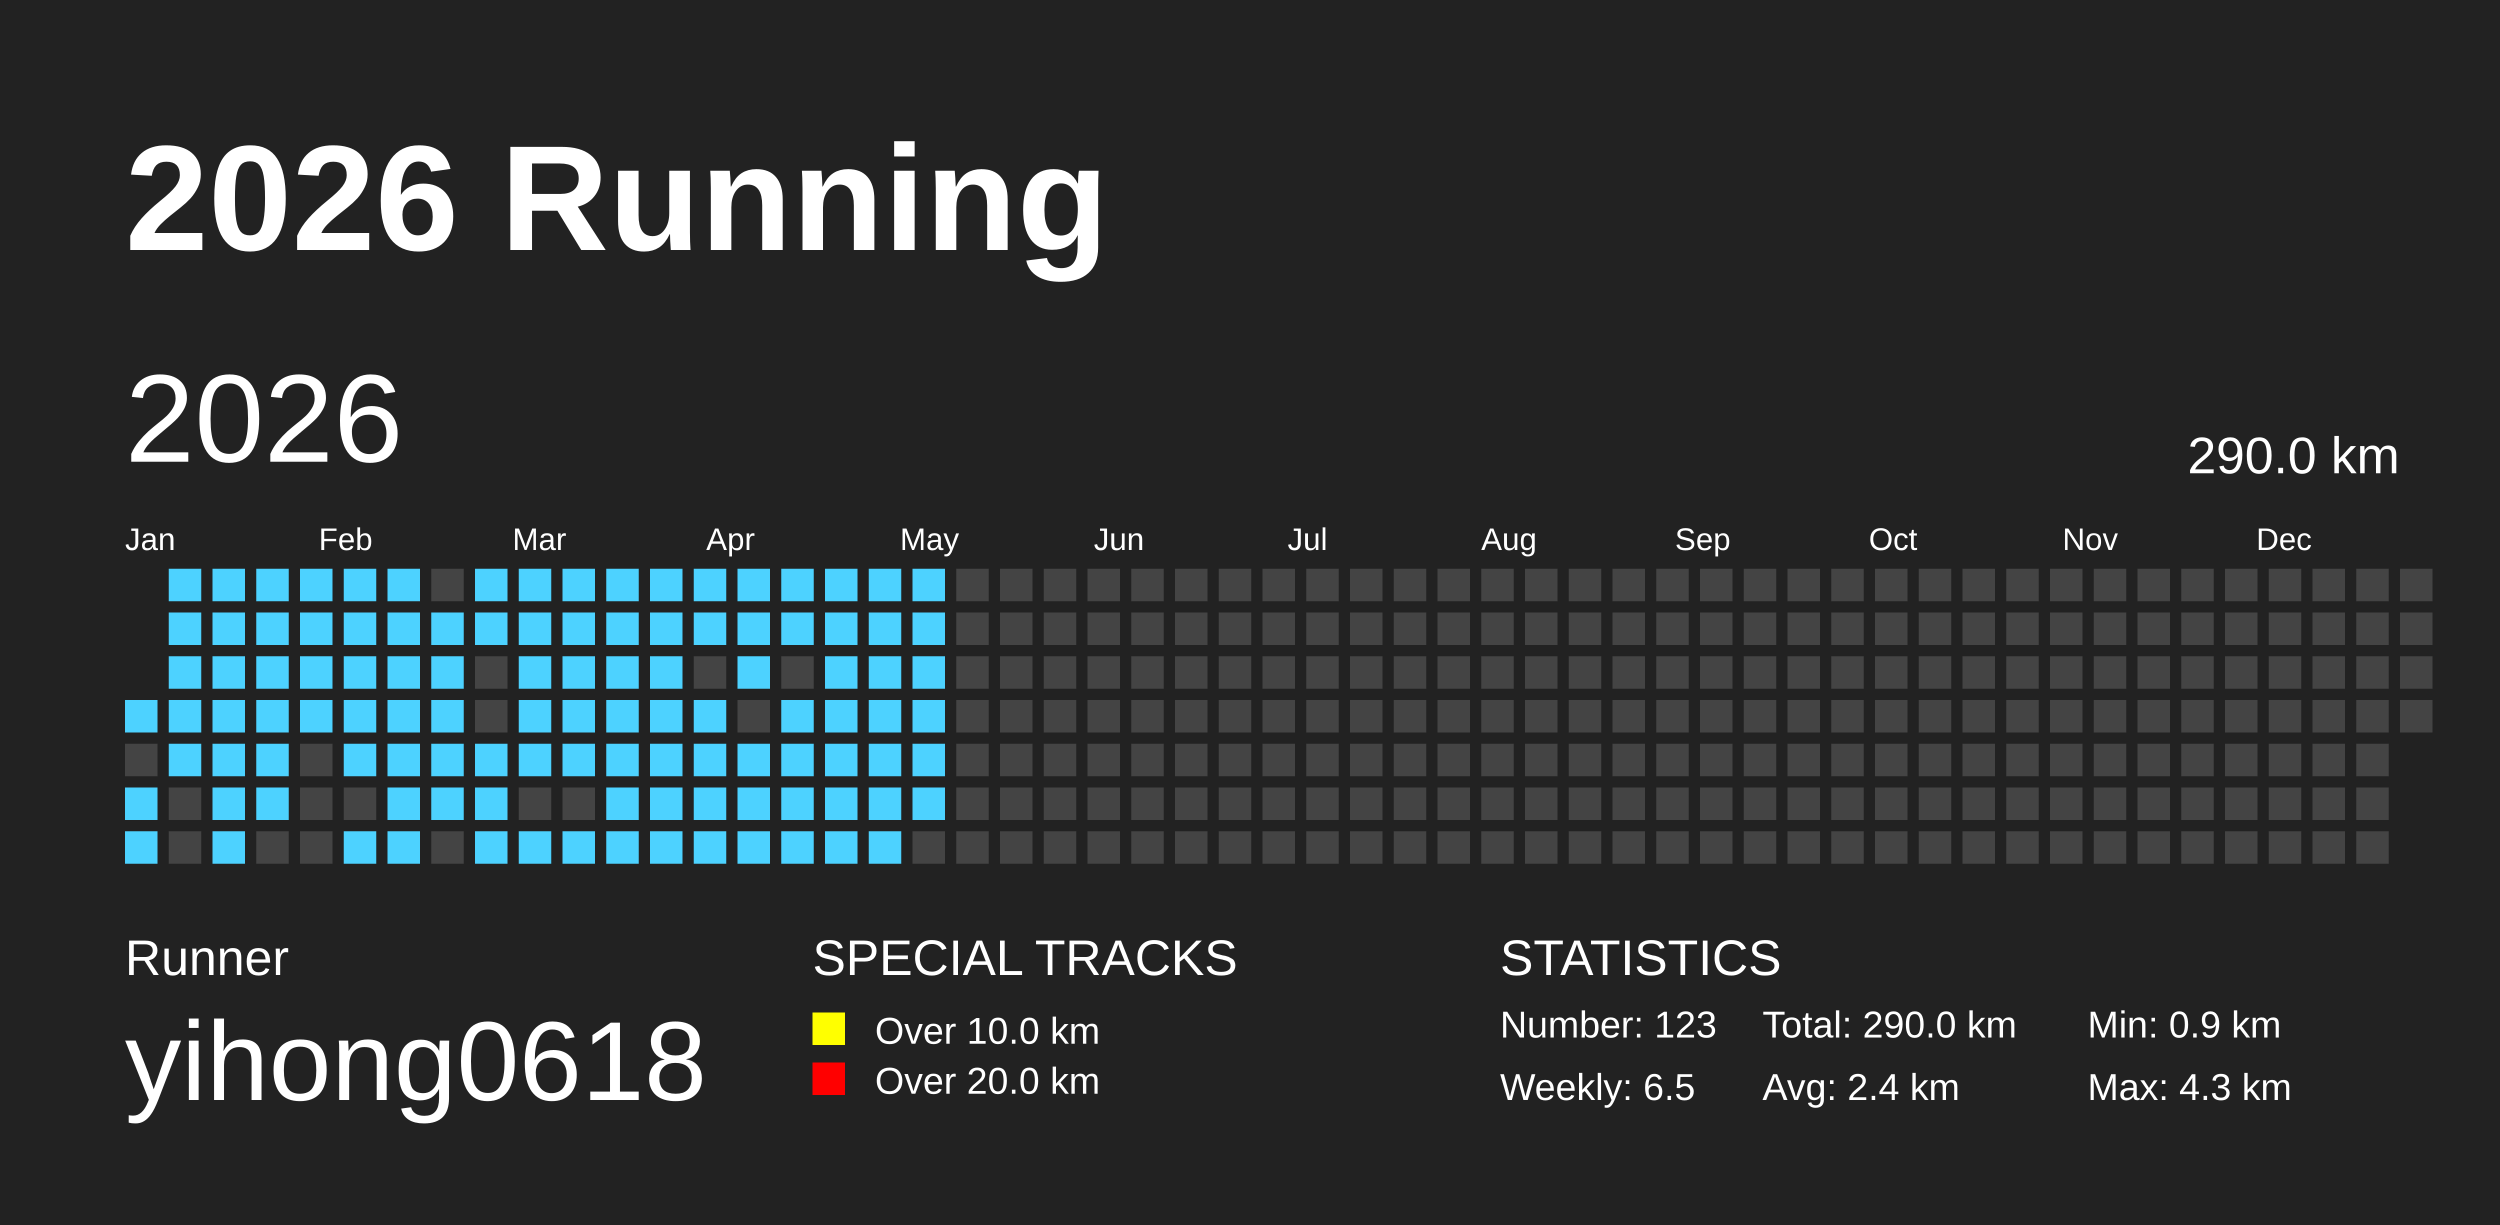
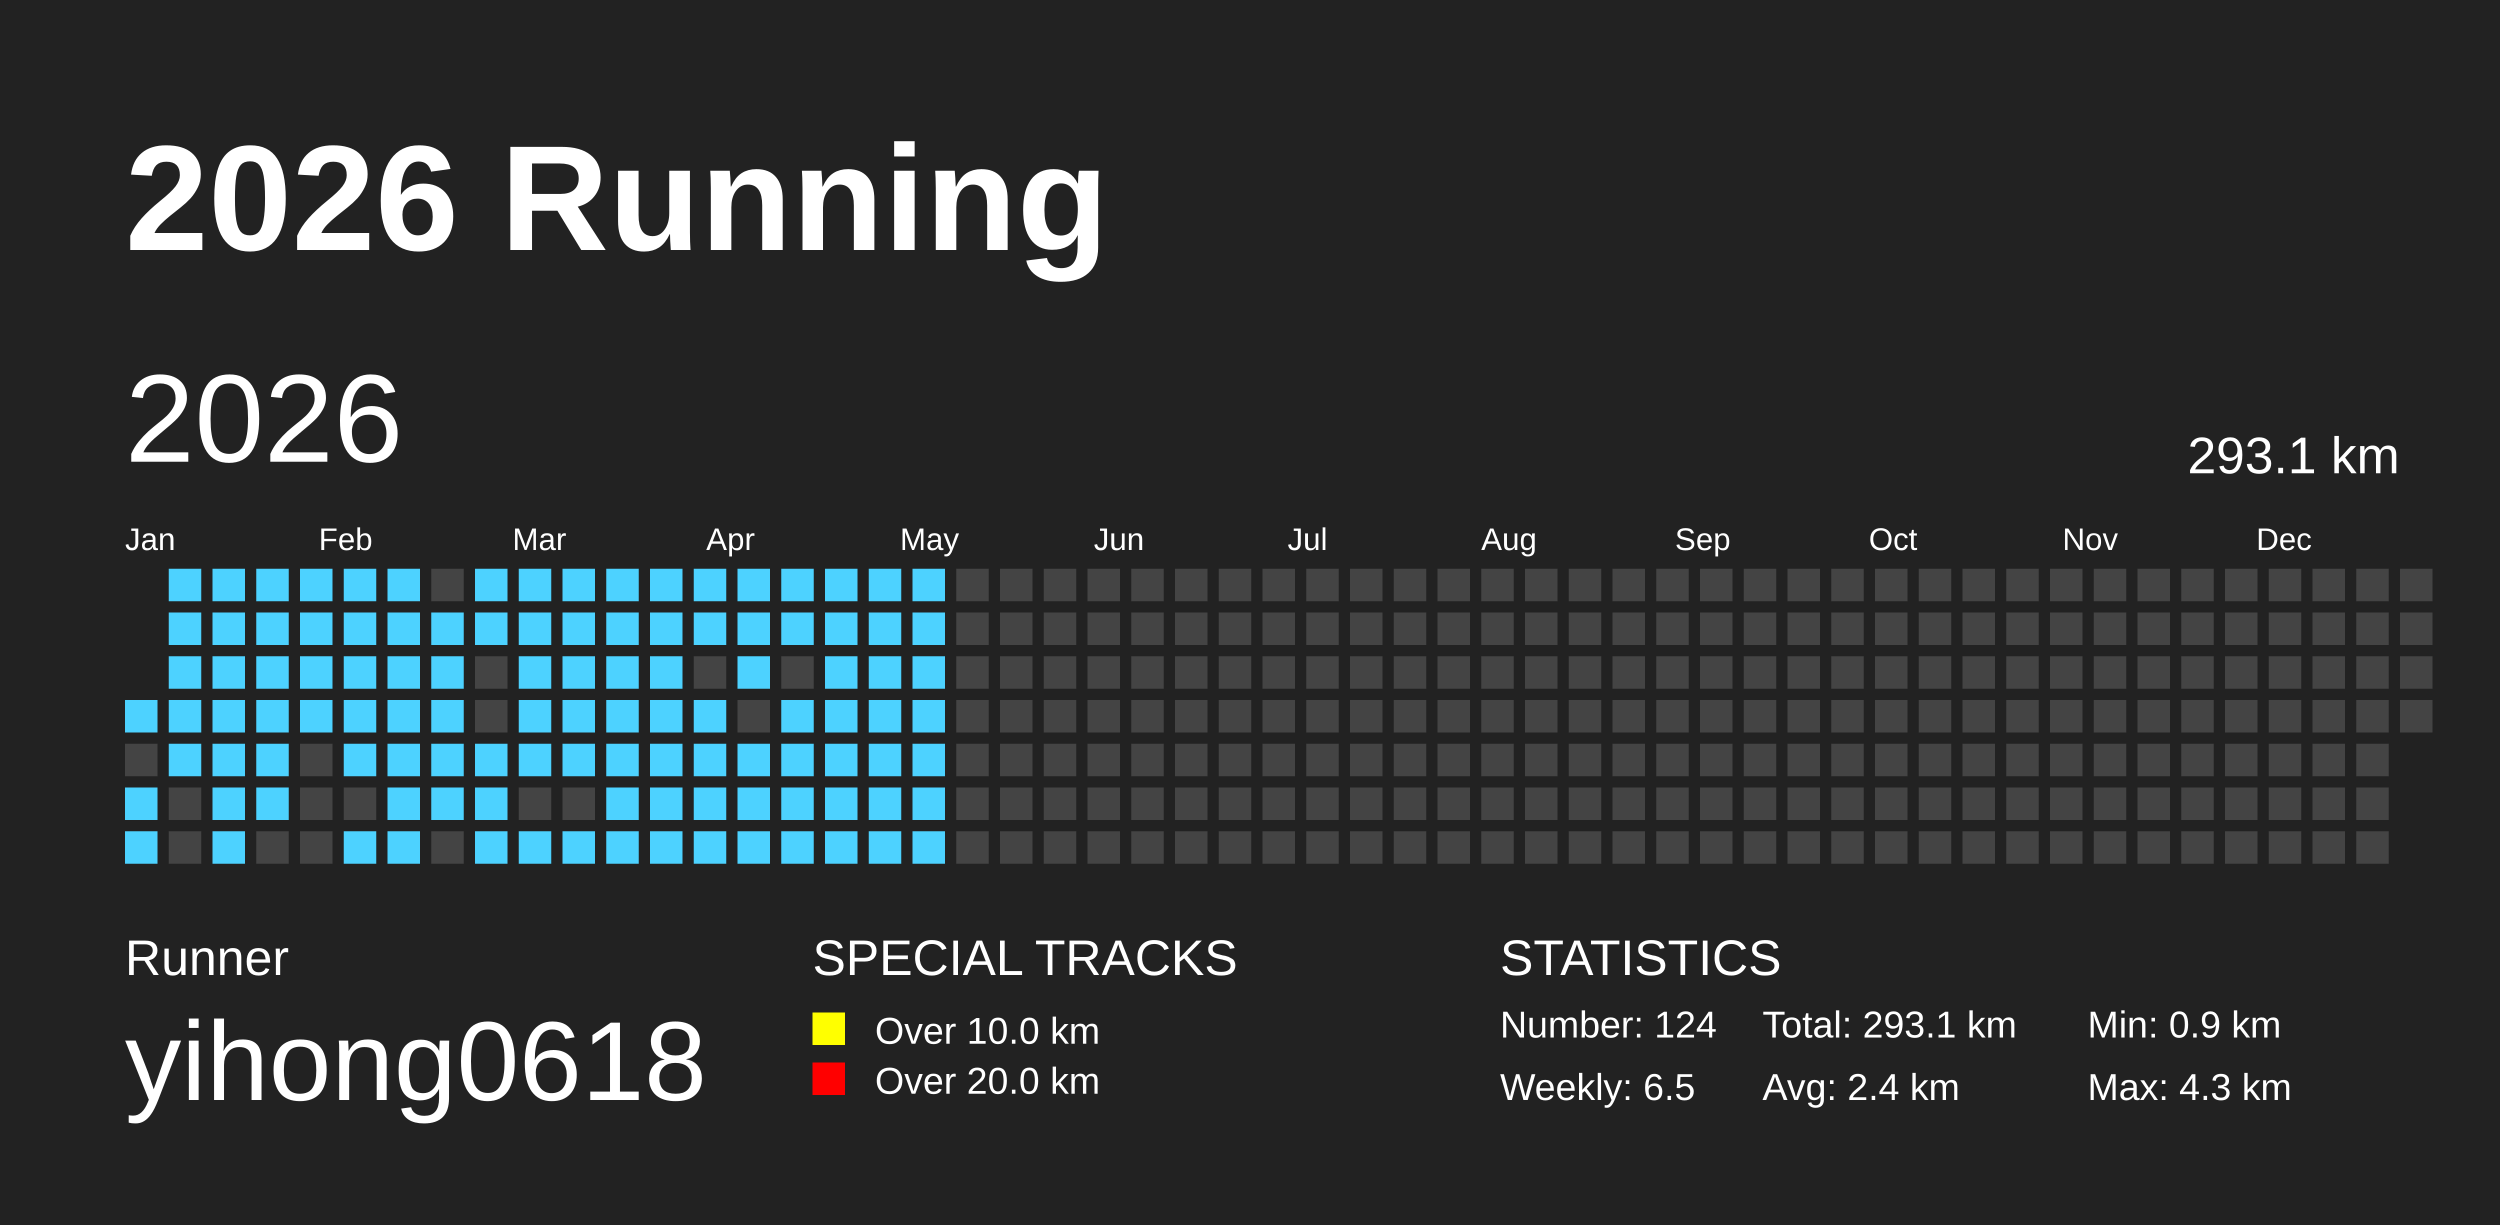
<svg xmlns="http://www.w3.org/2000/svg" baseProfile="full" height="98mm" version="1.1" viewBox="0,0,200,98" width="200mm">
  <defs>
    <pattern height="2" id="indoor-stripe" patternUnits="userSpaceOnUse" width="2">
      <line stroke="white" stroke-opacity="0.45" stroke-width="0.5" x1="0" x2="2" y1="2" y2="0" />
    </pattern>
  </defs>
  <rect fill="#222222" height="98" width="200" x="0" y="0" />
  <text fill="#FFFFFF" style="font-size:12px; font-family:Arial; font-weight:bold;" x="10" y="20">2026 Running</text>
  <text fill="#FFFFFF" style="font-size:4px; font-family:Arial" x="10" y="78">Runner</text>
  <text fill="#FFFFFF" style="font-size:9px; font-family:Arial" x="10" y="88">yihong0618</text>
  <text fill="#FFFFFF" style="font-size:4px; font-family:Arial" x="65" y="78">SPECIAL TRACKS</text>
  <rect fill="yellow" height="2.6" width="2.6" x="65" y="81" />
  <text fill="#FFFFFF" style="font-size:3px; font-family:Arial" x="70" y="83.5">Over 10.0 km</text>
  <rect fill="red" height="2.6" width="2.6" x="65" y="85" />
  <text fill="#FFFFFF" style="font-size:3px; font-family:Arial" x="70" y="87.5">Over 20.0 km</text>
  <text fill="#FFFFFF" style="font-size:4px; font-family:Arial" x="120" y="78">STATISTICS</text>
-   <text fill="#FFFFFF" style="font-size:3px; font-family:Arial" x="120" y="83">Number: 123</text>
+   <text fill="#FFFFFF" style="font-size:3px; font-family:Arial" x="120" y="83">Number: 124</text>
  <text fill="#FFFFFF" style="font-size:3px; font-family:Arial" x="120" y="88">Weekly: 6.5</text>
-   <text fill="#FFFFFF" style="font-size:3px; font-family:Arial" x="141" y="83">Total: 290.0 km</text>
+   <text fill="#FFFFFF" style="font-size:3px; font-family:Arial" x="141" y="83">Total: 293.1 km</text>
  <text fill="#FFFFFF" style="font-size:3px; font-family:Arial" x="141" y="88">Avg: 2.4 km</text>
  <text fill="#FFFFFF" style="font-size:3px; font-family:Arial" x="167" y="83">Min: 0.9 km</text>
  <text fill="#FFFFFF" style="font-size:3px; font-family:Arial" x="167" y="88">Max: 4.3 km</text>
  <text dominant-baseline="hanging" fill="#FFFFFF" style="font-size:10.0px; font-family:Arial;" x="10" y="30">2026</text>
-   <text dominant-baseline="hanging" fill="#FFFFFF" style="font-size:4.125px; font-family:Arial;" x="175" y="35">290.0 km</text>
+   <text dominant-baseline="hanging" fill="#FFFFFF" style="font-size:4.125px; font-family:Arial;" x="175" y="35">293.1 km</text>
  <text fill="#FFFFFF" style="font-size:2.5px; font-family:Arial" x="10.0" y="44">Jan</text>
  <text fill="#FFFFFF" style="font-size:2.5px; font-family:Arial" x="25.5" y="44">Feb</text>
  <text fill="#FFFFFF" style="font-size:2.5px; font-family:Arial" x="41.0" y="44">Mar</text>
  <text fill="#FFFFFF" style="font-size:2.5px; font-family:Arial" x="56.5" y="44">Apr</text>
  <text fill="#FFFFFF" style="font-size:2.5px; font-family:Arial" x="72.0" y="44">May</text>
  <text fill="#FFFFFF" style="font-size:2.5px; font-family:Arial" x="87.5" y="44">Jun</text>
  <text fill="#FFFFFF" style="font-size:2.5px; font-family:Arial" x="103.0" y="44">Jul</text>
  <text fill="#FFFFFF" style="font-size:2.5px; font-family:Arial" x="118.5" y="44">Aug</text>
  <text fill="#FFFFFF" style="font-size:2.5px; font-family:Arial" x="134.0" y="44">Sep</text>
  <text fill="#FFFFFF" style="font-size:2.5px; font-family:Arial" x="149.5" y="44">Oct</text>
  <text fill="#FFFFFF" style="font-size:2.5px; font-family:Arial" x="165.0" y="44">Nov</text>
  <text fill="#FFFFFF" style="font-size:2.5px; font-family:Arial" x="180.5" y="44">Dec</text>
  <rect fill="#4DD2FF" height="2.6" width="2.6" x="10.0" y="56.0" />
  <rect fill="#444444" height="2.6" width="2.6" x="10.0" y="59.5" />
  <rect fill="#4DD2FF" height="2.6" width="2.6" x="10.0" y="63.0" />
  <rect fill="#4DD2FF" height="2.6" width="2.6" x="10.0" y="66.5" />
  <rect fill="#4DD2FF" height="2.6" width="2.6" x="13.5" y="45.5" />
  <rect fill="#4DD2FF" height="2.6" width="2.6" x="13.5" y="49.0" />
  <rect fill="#4DD2FF" height="2.6" width="2.6" x="13.5" y="52.5" />
  <rect fill="#4DD2FF" height="2.6" width="2.6" x="13.5" y="56.0" />
  <rect fill="#4DD2FF" height="2.6" width="2.6" x="13.5" y="59.5" />
  <rect fill="#444444" height="2.6" width="2.6" x="13.5" y="63.0" />
  <rect fill="#444444" height="2.6" width="2.6" x="13.5" y="66.5" />
  <rect fill="#4DD2FF" height="2.6" width="2.6" x="17.0" y="45.5" />
  <rect fill="#4DD2FF" height="2.6" width="2.6" x="17.0" y="49.0" />
  <rect fill="#4DD2FF" height="2.6" width="2.6" x="17.0" y="52.5" />
  <rect fill="#4DD2FF" height="2.6" width="2.6" x="17.0" y="56.0" />
  <rect fill="#4DD2FF" height="2.6" width="2.6" x="17.0" y="59.5" />
  <rect fill="#4DD2FF" height="2.6" width="2.6" x="17.0" y="63.0" />
  <rect fill="#4DD2FF" height="2.6" width="2.6" x="17.0" y="66.5" />
  <rect fill="#4DD2FF" height="2.6" width="2.6" x="20.5" y="45.5" />
  <rect fill="#4DD2FF" height="2.6" width="2.6" x="20.5" y="49.0" />
  <rect fill="#4DD2FF" height="2.6" width="2.6" x="20.5" y="52.5" />
  <rect fill="#4DD2FF" height="2.6" width="2.6" x="20.5" y="56.0" />
  <rect fill="#4DD2FF" height="2.6" width="2.6" x="20.5" y="59.5" />
  <rect fill="#4DD2FF" height="2.6" width="2.6" x="20.5" y="63.0" />
  <rect fill="#444444" height="2.6" width="2.6" x="20.5" y="66.5" />
  <rect fill="#4DD2FF" height="2.6" width="2.6" x="24.0" y="45.5" />
  <rect fill="#4DD2FF" height="2.6" width="2.6" x="24.0" y="49.0" />
  <rect fill="#4DD2FF" height="2.6" width="2.6" x="24.0" y="52.5" />
  <rect fill="#4DD2FF" height="2.6" width="2.6" x="24.0" y="56.0" />
  <rect fill="#444444" height="2.6" width="2.6" x="24.0" y="59.5" />
  <rect fill="#444444" height="2.6" width="2.6" x="24.0" y="63.0" />
  <rect fill="#444444" height="2.6" width="2.6" x="24.0" y="66.5" />
  <rect fill="#4DD2FF" height="2.6" width="2.6" x="27.5" y="45.5" />
  <rect fill="#4DD2FF" height="2.6" width="2.6" x="27.5" y="49.0" />
  <rect fill="#4DD2FF" height="2.6" width="2.6" x="27.5" y="52.5" />
  <rect fill="#4DD2FF" height="2.6" width="2.6" x="27.5" y="56.0" />
  <rect fill="#4DD2FF" height="2.6" width="2.6" x="27.5" y="59.5" />
  <rect fill="#444444" height="2.6" width="2.6" x="27.5" y="63.0" />
  <rect fill="#4DD2FF" height="2.6" width="2.6" x="27.5" y="66.5" />
  <rect fill="#4DD2FF" height="2.6" width="2.6" x="31.0" y="45.5" />
  <rect fill="#4DD2FF" height="2.6" width="2.6" x="31.0" y="49.0" />
  <rect fill="#4DD2FF" height="2.6" width="2.6" x="31.0" y="52.5" />
  <rect fill="#4DD2FF" height="2.6" width="2.6" x="31.0" y="56.0" />
  <rect fill="#4DD2FF" height="2.6" width="2.6" x="31.0" y="59.5" />
  <rect fill="#4DD2FF" height="2.6" width="2.6" x="31.0" y="63.0" />
  <rect fill="#4DD2FF" height="2.6" width="2.6" x="31.0" y="66.5" />
  <rect fill="#444444" height="2.6" width="2.6" x="34.5" y="45.5" />
  <rect fill="#4DD2FF" height="2.6" width="2.6" x="34.5" y="49.0" />
  <rect fill="#4DD2FF" height="2.6" width="2.6" x="34.5" y="52.5" />
  <rect fill="#4DD2FF" height="2.6" width="2.6" x="34.5" y="56.0" />
  <rect fill="#4DD2FF" height="2.6" width="2.6" x="34.5" y="59.5" />
  <rect fill="#4DD2FF" height="2.6" width="2.6" x="34.5" y="63.0" />
  <rect fill="#444444" height="2.6" width="2.6" x="34.5" y="66.5" />
  <rect fill="#4DD2FF" height="2.6" width="2.6" x="38.0" y="45.5" />
  <rect fill="#4DD2FF" height="2.6" width="2.6" x="38.0" y="49.0" />
  <rect fill="#444444" height="2.6" width="2.6" x="38.0" y="52.5" />
  <rect fill="#444444" height="2.6" width="2.6" x="38.0" y="56.0" />
  <rect fill="#4DD2FF" height="2.6" width="2.6" x="38.0" y="59.5" />
  <rect fill="#4DD2FF" height="2.6" width="2.6" x="38.0" y="63.0" />
  <rect fill="#4DD2FF" height="2.6" width="2.6" x="38.0" y="66.5" />
  <rect fill="#4DD2FF" height="2.6" width="2.6" x="41.5" y="45.5" />
  <rect fill="#4DD2FF" height="2.6" width="2.6" x="41.5" y="49.0" />
  <rect fill="#4DD2FF" height="2.6" width="2.6" x="41.5" y="52.5" />
  <rect fill="#4DD2FF" height="2.6" width="2.6" x="41.5" y="56.0" />
  <rect fill="#4DD2FF" height="2.6" width="2.6" x="41.5" y="59.5" />
  <rect fill="#444444" height="2.6" width="2.6" x="41.5" y="63.0" />
  <rect fill="#4DD2FF" height="2.6" width="2.6" x="41.5" y="66.5" />
  <rect fill="#4DD2FF" height="2.6" width="2.6" x="45.0" y="45.5" />
  <rect fill="#4DD2FF" height="2.6" width="2.6" x="45.0" y="49.0" />
  <rect fill="#4DD2FF" height="2.6" width="2.6" x="45.0" y="52.5" />
  <rect fill="#4DD2FF" height="2.6" width="2.6" x="45.0" y="56.0" />
  <rect fill="#4DD2FF" height="2.6" width="2.6" x="45.0" y="59.5" />
  <rect fill="#444444" height="2.6" width="2.6" x="45.0" y="63.0" />
  <rect fill="#4DD2FF" height="2.6" width="2.6" x="45.0" y="66.5" />
  <rect fill="#4DD2FF" height="2.6" width="2.6" x="48.5" y="45.5" />
  <rect fill="#4DD2FF" height="2.6" width="2.6" x="48.5" y="49.0" />
  <rect fill="#4DD2FF" height="2.6" width="2.6" x="48.5" y="52.5" />
  <rect fill="#4DD2FF" height="2.6" width="2.6" x="48.5" y="56.0" />
  <rect fill="#4DD2FF" height="2.6" width="2.6" x="48.5" y="59.5" />
  <rect fill="#4DD2FF" height="2.6" width="2.6" x="48.5" y="63.0" />
  <rect fill="#4DD2FF" height="2.6" width="2.6" x="48.5" y="66.5" />
  <rect fill="#4DD2FF" height="2.6" width="2.6" x="52.0" y="45.5" />
  <rect fill="#4DD2FF" height="2.6" width="2.6" x="52.0" y="49.0" />
  <rect fill="#4DD2FF" height="2.6" width="2.6" x="52.0" y="52.5" />
  <rect fill="#4DD2FF" height="2.6" width="2.6" x="52.0" y="56.0" />
  <rect fill="#4DD2FF" height="2.6" width="2.6" x="52.0" y="59.5" />
  <rect fill="#4DD2FF" height="2.6" width="2.6" x="52.0" y="63.0" />
  <rect fill="#4DD2FF" height="2.6" width="2.6" x="52.0" y="66.5" />
  <rect fill="#4DD2FF" height="2.6" width="2.6" x="55.5" y="45.5" />
  <rect fill="#4DD2FF" height="2.6" width="2.6" x="55.5" y="49.0" />
  <rect fill="#444444" height="2.6" width="2.6" x="55.5" y="52.5" />
  <rect fill="#4DD2FF" height="2.6" width="2.6" x="55.5" y="56.0" />
  <rect fill="#4DD2FF" height="2.6" width="2.6" x="55.5" y="59.5" />
  <rect fill="#4DD2FF" height="2.6" width="2.6" x="55.5" y="63.0" />
  <rect fill="#4DD2FF" height="2.6" width="2.6" x="55.5" y="66.5" />
  <rect fill="#4DD2FF" height="2.6" width="2.6" x="59.0" y="45.5" />
  <rect fill="#4DD2FF" height="2.6" width="2.6" x="59.0" y="49.0" />
  <rect fill="#4DD2FF" height="2.6" width="2.6" x="59.0" y="52.5" />
  <rect fill="#444444" height="2.6" width="2.6" x="59.0" y="56.0" />
  <rect fill="#4DD2FF" height="2.6" width="2.6" x="59.0" y="59.5" />
  <rect fill="#4DD2FF" height="2.6" width="2.6" x="59.0" y="63.0" />
  <rect fill="#4DD2FF" height="2.6" width="2.6" x="59.0" y="66.5" />
  <rect fill="#4DD2FF" height="2.6" width="2.6" x="62.5" y="45.5" />
  <rect fill="#4DD2FF" height="2.6" width="2.6" x="62.5" y="49.0" />
  <rect fill="#444444" height="2.6" width="2.6" x="62.5" y="52.5" />
  <rect fill="#4DD2FF" height="2.6" width="2.6" x="62.5" y="56.0" />
  <rect fill="#4DD2FF" height="2.6" width="2.6" x="62.5" y="59.5" />
  <rect fill="#4DD2FF" height="2.6" width="2.6" x="62.5" y="63.0" />
  <rect fill="#4DD2FF" height="2.6" width="2.6" x="62.5" y="66.5" />
  <rect fill="#4DD2FF" height="2.6" width="2.6" x="66.0" y="45.5" />
  <rect fill="#4DD2FF" height="2.6" width="2.6" x="66.0" y="49.0" />
  <rect fill="#4DD2FF" height="2.6" width="2.6" x="66.0" y="52.5" />
  <rect fill="#4DD2FF" height="2.6" width="2.6" x="66.0" y="56.0" />
  <rect fill="#4DD2FF" height="2.6" width="2.6" x="66.0" y="59.5" />
  <rect fill="#4DD2FF" height="2.6" width="2.6" x="66.0" y="63.0" />
  <rect fill="#4DD2FF" height="2.6" width="2.6" x="66.0" y="66.5" />
  <rect fill="#4DD2FF" height="2.6" width="2.6" x="69.5" y="45.5" />
  <rect fill="#4DD2FF" height="2.6" width="2.6" x="69.5" y="49.0" />
  <rect fill="#4DD2FF" height="2.6" width="2.6" x="69.5" y="52.5" />
  <rect fill="#4DD2FF" height="2.6" width="2.6" x="69.5" y="56.0" />
  <rect fill="#4DD2FF" height="2.6" width="2.6" x="69.5" y="59.5" />
  <rect fill="#4DD2FF" height="2.6" width="2.6" x="69.5" y="63.0" />
  <rect fill="#4DD2FF" height="2.6" width="2.6" x="69.5" y="66.5" />
  <rect fill="#4DD2FF" height="2.6" width="2.6" x="73.0" y="45.5" />
  <rect fill="#4DD2FF" height="2.6" width="2.6" x="73.0" y="49.0" />
  <rect fill="#4DD2FF" height="2.6" width="2.6" x="73.0" y="52.5" />
  <rect fill="#4DD2FF" height="2.6" width="2.6" x="73.0" y="56.0" />
  <rect fill="#4DD2FF" height="2.6" width="2.6" x="73.0" y="59.5" />
  <rect fill="#4DD2FF" height="2.6" width="2.6" x="73.0" y="63.0" />
-   <rect fill="#444444" height="2.6" width="2.6" x="73.0" y="66.5" />
+   <rect fill="#4DD2FF" height="2.6" width="2.6" x="73.0" y="66.5" />
  <rect fill="#444444" height="2.6" width="2.6" x="76.5" y="45.5" />
  <rect fill="#444444" height="2.6" width="2.6" x="76.5" y="49.0" />
  <rect fill="#444444" height="2.6" width="2.6" x="76.5" y="52.5" />
  <rect fill="#444444" height="2.6" width="2.6" x="76.5" y="56.0" />
  <rect fill="#444444" height="2.6" width="2.6" x="76.5" y="59.5" />
  <rect fill="#444444" height="2.6" width="2.6" x="76.5" y="63.0" />
  <rect fill="#444444" height="2.6" width="2.6" x="76.5" y="66.5" />
  <rect fill="#444444" height="2.6" width="2.6" x="80.0" y="45.5" />
  <rect fill="#444444" height="2.6" width="2.6" x="80.0" y="49.0" />
  <rect fill="#444444" height="2.6" width="2.6" x="80.0" y="52.5" />
  <rect fill="#444444" height="2.6" width="2.6" x="80.0" y="56.0" />
  <rect fill="#444444" height="2.6" width="2.6" x="80.0" y="59.5" />
  <rect fill="#444444" height="2.6" width="2.6" x="80.0" y="63.0" />
  <rect fill="#444444" height="2.6" width="2.6" x="80.0" y="66.5" />
  <rect fill="#444444" height="2.6" width="2.6" x="83.5" y="45.5" />
  <rect fill="#444444" height="2.6" width="2.6" x="83.5" y="49.0" />
  <rect fill="#444444" height="2.6" width="2.6" x="83.5" y="52.5" />
  <rect fill="#444444" height="2.6" width="2.6" x="83.5" y="56.0" />
  <rect fill="#444444" height="2.6" width="2.6" x="83.5" y="59.5" />
  <rect fill="#444444" height="2.6" width="2.6" x="83.5" y="63.0" />
  <rect fill="#444444" height="2.6" width="2.6" x="83.5" y="66.5" />
  <rect fill="#444444" height="2.6" width="2.6" x="87.0" y="45.5" />
  <rect fill="#444444" height="2.6" width="2.6" x="87.0" y="49.0" />
  <rect fill="#444444" height="2.6" width="2.6" x="87.0" y="52.5" />
  <rect fill="#444444" height="2.6" width="2.6" x="87.0" y="56.0" />
  <rect fill="#444444" height="2.6" width="2.6" x="87.0" y="59.5" />
  <rect fill="#444444" height="2.6" width="2.6" x="87.0" y="63.0" />
  <rect fill="#444444" height="2.6" width="2.6" x="87.0" y="66.5" />
  <rect fill="#444444" height="2.6" width="2.6" x="90.5" y="45.5" />
  <rect fill="#444444" height="2.6" width="2.6" x="90.5" y="49.0" />
  <rect fill="#444444" height="2.6" width="2.6" x="90.5" y="52.5" />
  <rect fill="#444444" height="2.6" width="2.6" x="90.5" y="56.0" />
  <rect fill="#444444" height="2.6" width="2.6" x="90.5" y="59.5" />
  <rect fill="#444444" height="2.6" width="2.6" x="90.5" y="63.0" />
  <rect fill="#444444" height="2.6" width="2.6" x="90.5" y="66.5" />
  <rect fill="#444444" height="2.6" width="2.6" x="94.0" y="45.5" />
  <rect fill="#444444" height="2.6" width="2.6" x="94.0" y="49.0" />
  <rect fill="#444444" height="2.6" width="2.6" x="94.0" y="52.5" />
  <rect fill="#444444" height="2.6" width="2.6" x="94.0" y="56.0" />
  <rect fill="#444444" height="2.6" width="2.6" x="94.0" y="59.5" />
  <rect fill="#444444" height="2.6" width="2.6" x="94.0" y="63.0" />
  <rect fill="#444444" height="2.6" width="2.6" x="94.0" y="66.5" />
  <rect fill="#444444" height="2.6" width="2.6" x="97.5" y="45.5" />
  <rect fill="#444444" height="2.6" width="2.6" x="97.5" y="49.0" />
  <rect fill="#444444" height="2.6" width="2.6" x="97.5" y="52.5" />
  <rect fill="#444444" height="2.6" width="2.6" x="97.5" y="56.0" />
  <rect fill="#444444" height="2.6" width="2.6" x="97.5" y="59.5" />
  <rect fill="#444444" height="2.6" width="2.6" x="97.5" y="63.0" />
  <rect fill="#444444" height="2.6" width="2.6" x="97.5" y="66.5" />
  <rect fill="#444444" height="2.6" width="2.6" x="101.0" y="45.5" />
  <rect fill="#444444" height="2.6" width="2.6" x="101.0" y="49.0" />
  <rect fill="#444444" height="2.6" width="2.6" x="101.0" y="52.5" />
  <rect fill="#444444" height="2.6" width="2.6" x="101.0" y="56.0" />
  <rect fill="#444444" height="2.6" width="2.6" x="101.0" y="59.5" />
  <rect fill="#444444" height="2.6" width="2.6" x="101.0" y="63.0" />
  <rect fill="#444444" height="2.6" width="2.6" x="101.0" y="66.5" />
  <rect fill="#444444" height="2.6" width="2.6" x="104.5" y="45.5" />
  <rect fill="#444444" height="2.6" width="2.6" x="104.5" y="49.0" />
  <rect fill="#444444" height="2.6" width="2.6" x="104.5" y="52.5" />
  <rect fill="#444444" height="2.6" width="2.6" x="104.5" y="56.0" />
  <rect fill="#444444" height="2.6" width="2.6" x="104.5" y="59.5" />
  <rect fill="#444444" height="2.6" width="2.6" x="104.5" y="63.0" />
  <rect fill="#444444" height="2.6" width="2.6" x="104.5" y="66.5" />
  <rect fill="#444444" height="2.6" width="2.6" x="108.0" y="45.5" />
  <rect fill="#444444" height="2.6" width="2.6" x="108.0" y="49.0" />
  <rect fill="#444444" height="2.6" width="2.6" x="108.0" y="52.5" />
  <rect fill="#444444" height="2.6" width="2.6" x="108.0" y="56.0" />
  <rect fill="#444444" height="2.6" width="2.6" x="108.0" y="59.5" />
  <rect fill="#444444" height="2.6" width="2.6" x="108.0" y="63.0" />
  <rect fill="#444444" height="2.6" width="2.6" x="108.0" y="66.5" />
  <rect fill="#444444" height="2.6" width="2.6" x="111.5" y="45.5" />
  <rect fill="#444444" height="2.6" width="2.6" x="111.5" y="49.0" />
  <rect fill="#444444" height="2.6" width="2.6" x="111.5" y="52.5" />
  <rect fill="#444444" height="2.6" width="2.6" x="111.5" y="56.0" />
  <rect fill="#444444" height="2.6" width="2.6" x="111.5" y="59.5" />
  <rect fill="#444444" height="2.6" width="2.6" x="111.5" y="63.0" />
  <rect fill="#444444" height="2.6" width="2.6" x="111.5" y="66.5" />
  <rect fill="#444444" height="2.6" width="2.6" x="115.0" y="45.5" />
  <rect fill="#444444" height="2.6" width="2.6" x="115.0" y="49.0" />
  <rect fill="#444444" height="2.6" width="2.6" x="115.0" y="52.5" />
  <rect fill="#444444" height="2.6" width="2.6" x="115.0" y="56.0" />
  <rect fill="#444444" height="2.6" width="2.6" x="115.0" y="59.5" />
  <rect fill="#444444" height="2.6" width="2.6" x="115.0" y="63.0" />
  <rect fill="#444444" height="2.6" width="2.6" x="115.0" y="66.5" />
  <rect fill="#444444" height="2.6" width="2.6" x="118.5" y="45.5" />
  <rect fill="#444444" height="2.6" width="2.6" x="118.5" y="49.0" />
  <rect fill="#444444" height="2.6" width="2.6" x="118.5" y="52.5" />
  <rect fill="#444444" height="2.6" width="2.6" x="118.5" y="56.0" />
  <rect fill="#444444" height="2.6" width="2.6" x="118.5" y="59.5" />
  <rect fill="#444444" height="2.6" width="2.6" x="118.5" y="63.0" />
  <rect fill="#444444" height="2.6" width="2.6" x="118.5" y="66.5" />
  <rect fill="#444444" height="2.6" width="2.6" x="122.0" y="45.5" />
  <rect fill="#444444" height="2.6" width="2.6" x="122.0" y="49.0" />
  <rect fill="#444444" height="2.6" width="2.6" x="122.0" y="52.5" />
  <rect fill="#444444" height="2.6" width="2.6" x="122.0" y="56.0" />
  <rect fill="#444444" height="2.6" width="2.6" x="122.0" y="59.5" />
  <rect fill="#444444" height="2.6" width="2.6" x="122.0" y="63.0" />
  <rect fill="#444444" height="2.6" width="2.6" x="122.0" y="66.5" />
  <rect fill="#444444" height="2.6" width="2.6" x="125.5" y="45.5" />
  <rect fill="#444444" height="2.6" width="2.6" x="125.5" y="49.0" />
  <rect fill="#444444" height="2.6" width="2.6" x="125.5" y="52.5" />
  <rect fill="#444444" height="2.6" width="2.6" x="125.5" y="56.0" />
  <rect fill="#444444" height="2.6" width="2.6" x="125.5" y="59.5" />
  <rect fill="#444444" height="2.6" width="2.6" x="125.5" y="63.0" />
  <rect fill="#444444" height="2.6" width="2.6" x="125.5" y="66.5" />
  <rect fill="#444444" height="2.6" width="2.6" x="129.0" y="45.5" />
  <rect fill="#444444" height="2.6" width="2.6" x="129.0" y="49.0" />
  <rect fill="#444444" height="2.6" width="2.6" x="129.0" y="52.5" />
  <rect fill="#444444" height="2.6" width="2.6" x="129.0" y="56.0" />
  <rect fill="#444444" height="2.6" width="2.6" x="129.0" y="59.5" />
  <rect fill="#444444" height="2.6" width="2.6" x="129.0" y="63.0" />
  <rect fill="#444444" height="2.6" width="2.6" x="129.0" y="66.5" />
  <rect fill="#444444" height="2.6" width="2.6" x="132.5" y="45.5" />
  <rect fill="#444444" height="2.6" width="2.6" x="132.5" y="49.0" />
  <rect fill="#444444" height="2.6" width="2.6" x="132.5" y="52.5" />
  <rect fill="#444444" height="2.6" width="2.6" x="132.5" y="56.0" />
  <rect fill="#444444" height="2.6" width="2.6" x="132.5" y="59.5" />
  <rect fill="#444444" height="2.6" width="2.6" x="132.5" y="63.0" />
  <rect fill="#444444" height="2.6" width="2.6" x="132.5" y="66.5" />
  <rect fill="#444444" height="2.6" width="2.6" x="136.0" y="45.5" />
  <rect fill="#444444" height="2.6" width="2.6" x="136.0" y="49.0" />
  <rect fill="#444444" height="2.6" width="2.6" x="136.0" y="52.5" />
  <rect fill="#444444" height="2.6" width="2.6" x="136.0" y="56.0" />
  <rect fill="#444444" height="2.6" width="2.6" x="136.0" y="59.5" />
  <rect fill="#444444" height="2.6" width="2.6" x="136.0" y="63.0" />
  <rect fill="#444444" height="2.6" width="2.6" x="136.0" y="66.5" />
  <rect fill="#444444" height="2.6" width="2.6" x="139.5" y="45.5" />
  <rect fill="#444444" height="2.6" width="2.6" x="139.5" y="49.0" />
  <rect fill="#444444" height="2.6" width="2.6" x="139.5" y="52.5" />
  <rect fill="#444444" height="2.6" width="2.6" x="139.5" y="56.0" />
  <rect fill="#444444" height="2.6" width="2.6" x="139.5" y="59.5" />
  <rect fill="#444444" height="2.6" width="2.6" x="139.5" y="63.0" />
  <rect fill="#444444" height="2.6" width="2.6" x="139.5" y="66.5" />
  <rect fill="#444444" height="2.6" width="2.6" x="143.0" y="45.5" />
  <rect fill="#444444" height="2.6" width="2.6" x="143.0" y="49.0" />
  <rect fill="#444444" height="2.6" width="2.6" x="143.0" y="52.5" />
  <rect fill="#444444" height="2.6" width="2.6" x="143.0" y="56.0" />
  <rect fill="#444444" height="2.6" width="2.6" x="143.0" y="59.5" />
  <rect fill="#444444" height="2.6" width="2.6" x="143.0" y="63.0" />
  <rect fill="#444444" height="2.6" width="2.6" x="143.0" y="66.5" />
  <rect fill="#444444" height="2.6" width="2.6" x="146.5" y="45.5" />
  <rect fill="#444444" height="2.6" width="2.6" x="146.5" y="49.0" />
  <rect fill="#444444" height="2.6" width="2.6" x="146.5" y="52.5" />
  <rect fill="#444444" height="2.6" width="2.6" x="146.5" y="56.0" />
  <rect fill="#444444" height="2.6" width="2.6" x="146.5" y="59.5" />
  <rect fill="#444444" height="2.6" width="2.6" x="146.5" y="63.0" />
  <rect fill="#444444" height="2.6" width="2.6" x="146.5" y="66.5" />
  <rect fill="#444444" height="2.6" width="2.6" x="150.0" y="45.5" />
  <rect fill="#444444" height="2.6" width="2.6" x="150.0" y="49.0" />
  <rect fill="#444444" height="2.6" width="2.6" x="150.0" y="52.5" />
  <rect fill="#444444" height="2.6" width="2.6" x="150.0" y="56.0" />
  <rect fill="#444444" height="2.6" width="2.6" x="150.0" y="59.5" />
  <rect fill="#444444" height="2.6" width="2.6" x="150.0" y="63.0" />
  <rect fill="#444444" height="2.6" width="2.6" x="150.0" y="66.5" />
  <rect fill="#444444" height="2.6" width="2.6" x="153.5" y="45.5" />
  <rect fill="#444444" height="2.6" width="2.6" x="153.5" y="49.0" />
  <rect fill="#444444" height="2.6" width="2.6" x="153.5" y="52.5" />
  <rect fill="#444444" height="2.6" width="2.6" x="153.5" y="56.0" />
  <rect fill="#444444" height="2.6" width="2.6" x="153.5" y="59.5" />
  <rect fill="#444444" height="2.6" width="2.6" x="153.5" y="63.0" />
  <rect fill="#444444" height="2.6" width="2.6" x="153.5" y="66.5" />
  <rect fill="#444444" height="2.6" width="2.6" x="157.0" y="45.5" />
  <rect fill="#444444" height="2.6" width="2.6" x="157.0" y="49.0" />
  <rect fill="#444444" height="2.6" width="2.6" x="157.0" y="52.5" />
  <rect fill="#444444" height="2.6" width="2.6" x="157.0" y="56.0" />
  <rect fill="#444444" height="2.6" width="2.6" x="157.0" y="59.5" />
  <rect fill="#444444" height="2.6" width="2.6" x="157.0" y="63.0" />
  <rect fill="#444444" height="2.6" width="2.6" x="157.0" y="66.5" />
  <rect fill="#444444" height="2.6" width="2.6" x="160.5" y="45.5" />
  <rect fill="#444444" height="2.6" width="2.6" x="160.5" y="49.0" />
  <rect fill="#444444" height="2.6" width="2.6" x="160.5" y="52.5" />
  <rect fill="#444444" height="2.6" width="2.6" x="160.5" y="56.0" />
  <rect fill="#444444" height="2.6" width="2.6" x="160.5" y="59.5" />
  <rect fill="#444444" height="2.6" width="2.6" x="160.5" y="63.0" />
  <rect fill="#444444" height="2.6" width="2.6" x="160.5" y="66.5" />
  <rect fill="#444444" height="2.6" width="2.6" x="164.0" y="45.5" />
  <rect fill="#444444" height="2.6" width="2.6" x="164.0" y="49.0" />
  <rect fill="#444444" height="2.6" width="2.6" x="164.0" y="52.5" />
  <rect fill="#444444" height="2.6" width="2.6" x="164.0" y="56.0" />
  <rect fill="#444444" height="2.6" width="2.6" x="164.0" y="59.5" />
  <rect fill="#444444" height="2.6" width="2.6" x="164.0" y="63.0" />
  <rect fill="#444444" height="2.6" width="2.6" x="164.0" y="66.5" />
  <rect fill="#444444" height="2.6" width="2.6" x="167.5" y="45.5" />
  <rect fill="#444444" height="2.6" width="2.6" x="167.5" y="49.0" />
  <rect fill="#444444" height="2.6" width="2.6" x="167.5" y="52.5" />
  <rect fill="#444444" height="2.6" width="2.6" x="167.5" y="56.0" />
  <rect fill="#444444" height="2.6" width="2.6" x="167.5" y="59.5" />
  <rect fill="#444444" height="2.6" width="2.6" x="167.5" y="63.0" />
  <rect fill="#444444" height="2.6" width="2.6" x="167.5" y="66.5" />
  <rect fill="#444444" height="2.6" width="2.6" x="171.0" y="45.5" />
  <rect fill="#444444" height="2.6" width="2.6" x="171.0" y="49.0" />
  <rect fill="#444444" height="2.6" width="2.6" x="171.0" y="52.5" />
  <rect fill="#444444" height="2.6" width="2.6" x="171.0" y="56.0" />
  <rect fill="#444444" height="2.6" width="2.6" x="171.0" y="59.5" />
  <rect fill="#444444" height="2.6" width="2.6" x="171.0" y="63.0" />
  <rect fill="#444444" height="2.6" width="2.6" x="171.0" y="66.5" />
  <rect fill="#444444" height="2.6" width="2.6" x="174.5" y="45.5" />
  <rect fill="#444444" height="2.6" width="2.6" x="174.5" y="49.0" />
  <rect fill="#444444" height="2.6" width="2.6" x="174.5" y="52.5" />
  <rect fill="#444444" height="2.6" width="2.6" x="174.5" y="56.0" />
  <rect fill="#444444" height="2.6" width="2.6" x="174.5" y="59.5" />
  <rect fill="#444444" height="2.6" width="2.6" x="174.5" y="63.0" />
  <rect fill="#444444" height="2.6" width="2.6" x="174.5" y="66.5" />
  <rect fill="#444444" height="2.6" width="2.6" x="178.0" y="45.5" />
  <rect fill="#444444" height="2.6" width="2.6" x="178.0" y="49.0" />
  <rect fill="#444444" height="2.6" width="2.6" x="178.0" y="52.5" />
  <rect fill="#444444" height="2.6" width="2.6" x="178.0" y="56.0" />
  <rect fill="#444444" height="2.6" width="2.6" x="178.0" y="59.5" />
  <rect fill="#444444" height="2.6" width="2.6" x="178.0" y="63.0" />
  <rect fill="#444444" height="2.6" width="2.6" x="178.0" y="66.5" />
  <rect fill="#444444" height="2.6" width="2.6" x="181.5" y="45.5" />
  <rect fill="#444444" height="2.6" width="2.6" x="181.5" y="49.0" />
  <rect fill="#444444" height="2.6" width="2.6" x="181.5" y="52.5" />
  <rect fill="#444444" height="2.6" width="2.6" x="181.5" y="56.0" />
  <rect fill="#444444" height="2.6" width="2.6" x="181.5" y="59.5" />
  <rect fill="#444444" height="2.6" width="2.6" x="181.5" y="63.0" />
  <rect fill="#444444" height="2.6" width="2.6" x="181.5" y="66.5" />
  <rect fill="#444444" height="2.6" width="2.6" x="185.0" y="45.5" />
  <rect fill="#444444" height="2.6" width="2.6" x="185.0" y="49.0" />
  <rect fill="#444444" height="2.6" width="2.6" x="185.0" y="52.5" />
  <rect fill="#444444" height="2.6" width="2.6" x="185.0" y="56.0" />
  <rect fill="#444444" height="2.6" width="2.6" x="185.0" y="59.5" />
  <rect fill="#444444" height="2.6" width="2.6" x="185.0" y="63.0" />
  <rect fill="#444444" height="2.6" width="2.6" x="185.0" y="66.5" />
  <rect fill="#444444" height="2.6" width="2.6" x="188.5" y="45.5" />
  <rect fill="#444444" height="2.6" width="2.6" x="188.5" y="49.0" />
  <rect fill="#444444" height="2.6" width="2.6" x="188.5" y="52.5" />
  <rect fill="#444444" height="2.6" width="2.6" x="188.5" y="56.0" />
  <rect fill="#444444" height="2.6" width="2.6" x="188.5" y="59.5" />
  <rect fill="#444444" height="2.6" width="2.6" x="188.5" y="63.0" />
  <rect fill="#444444" height="2.6" width="2.6" x="188.5" y="66.5" />
  <rect fill="#444444" height="2.6" width="2.6" x="192.0" y="45.5" />
  <rect fill="#444444" height="2.6" width="2.6" x="192.0" y="49.0" />
  <rect fill="#444444" height="2.6" width="2.6" x="192.0" y="52.5" />
  <rect fill="#444444" height="2.6" width="2.6" x="192.0" y="56.0" />
</svg>
